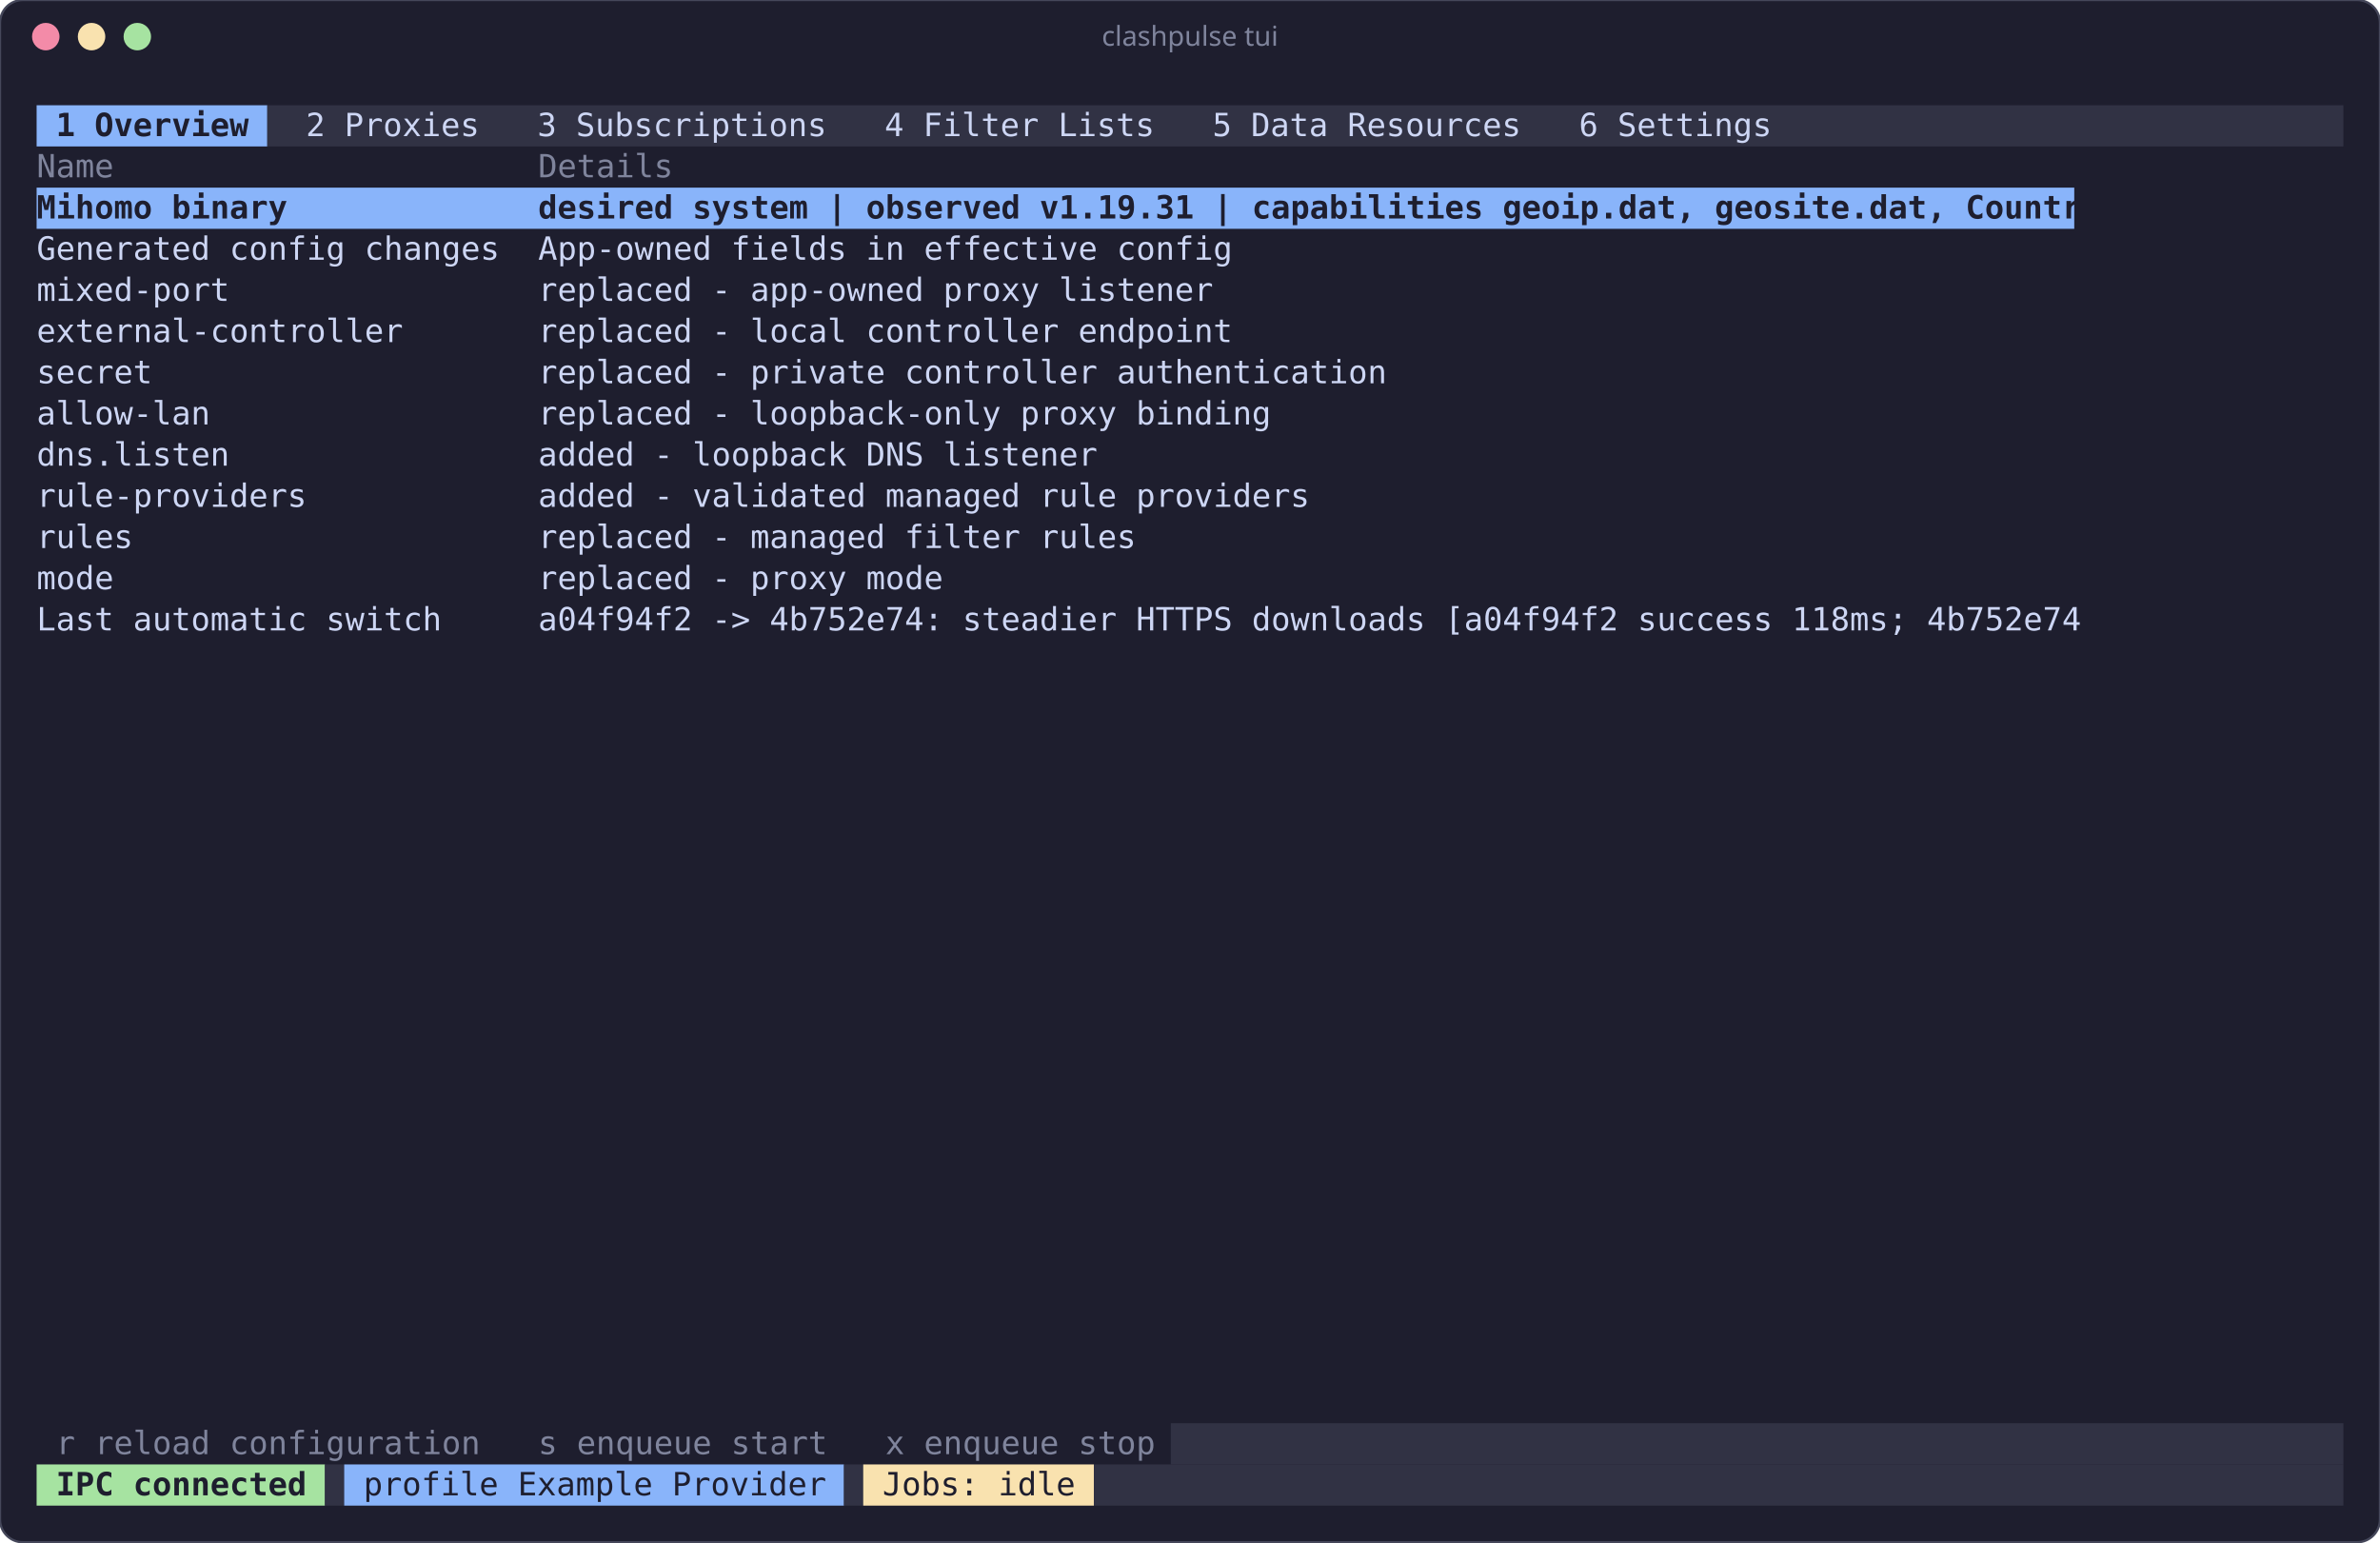
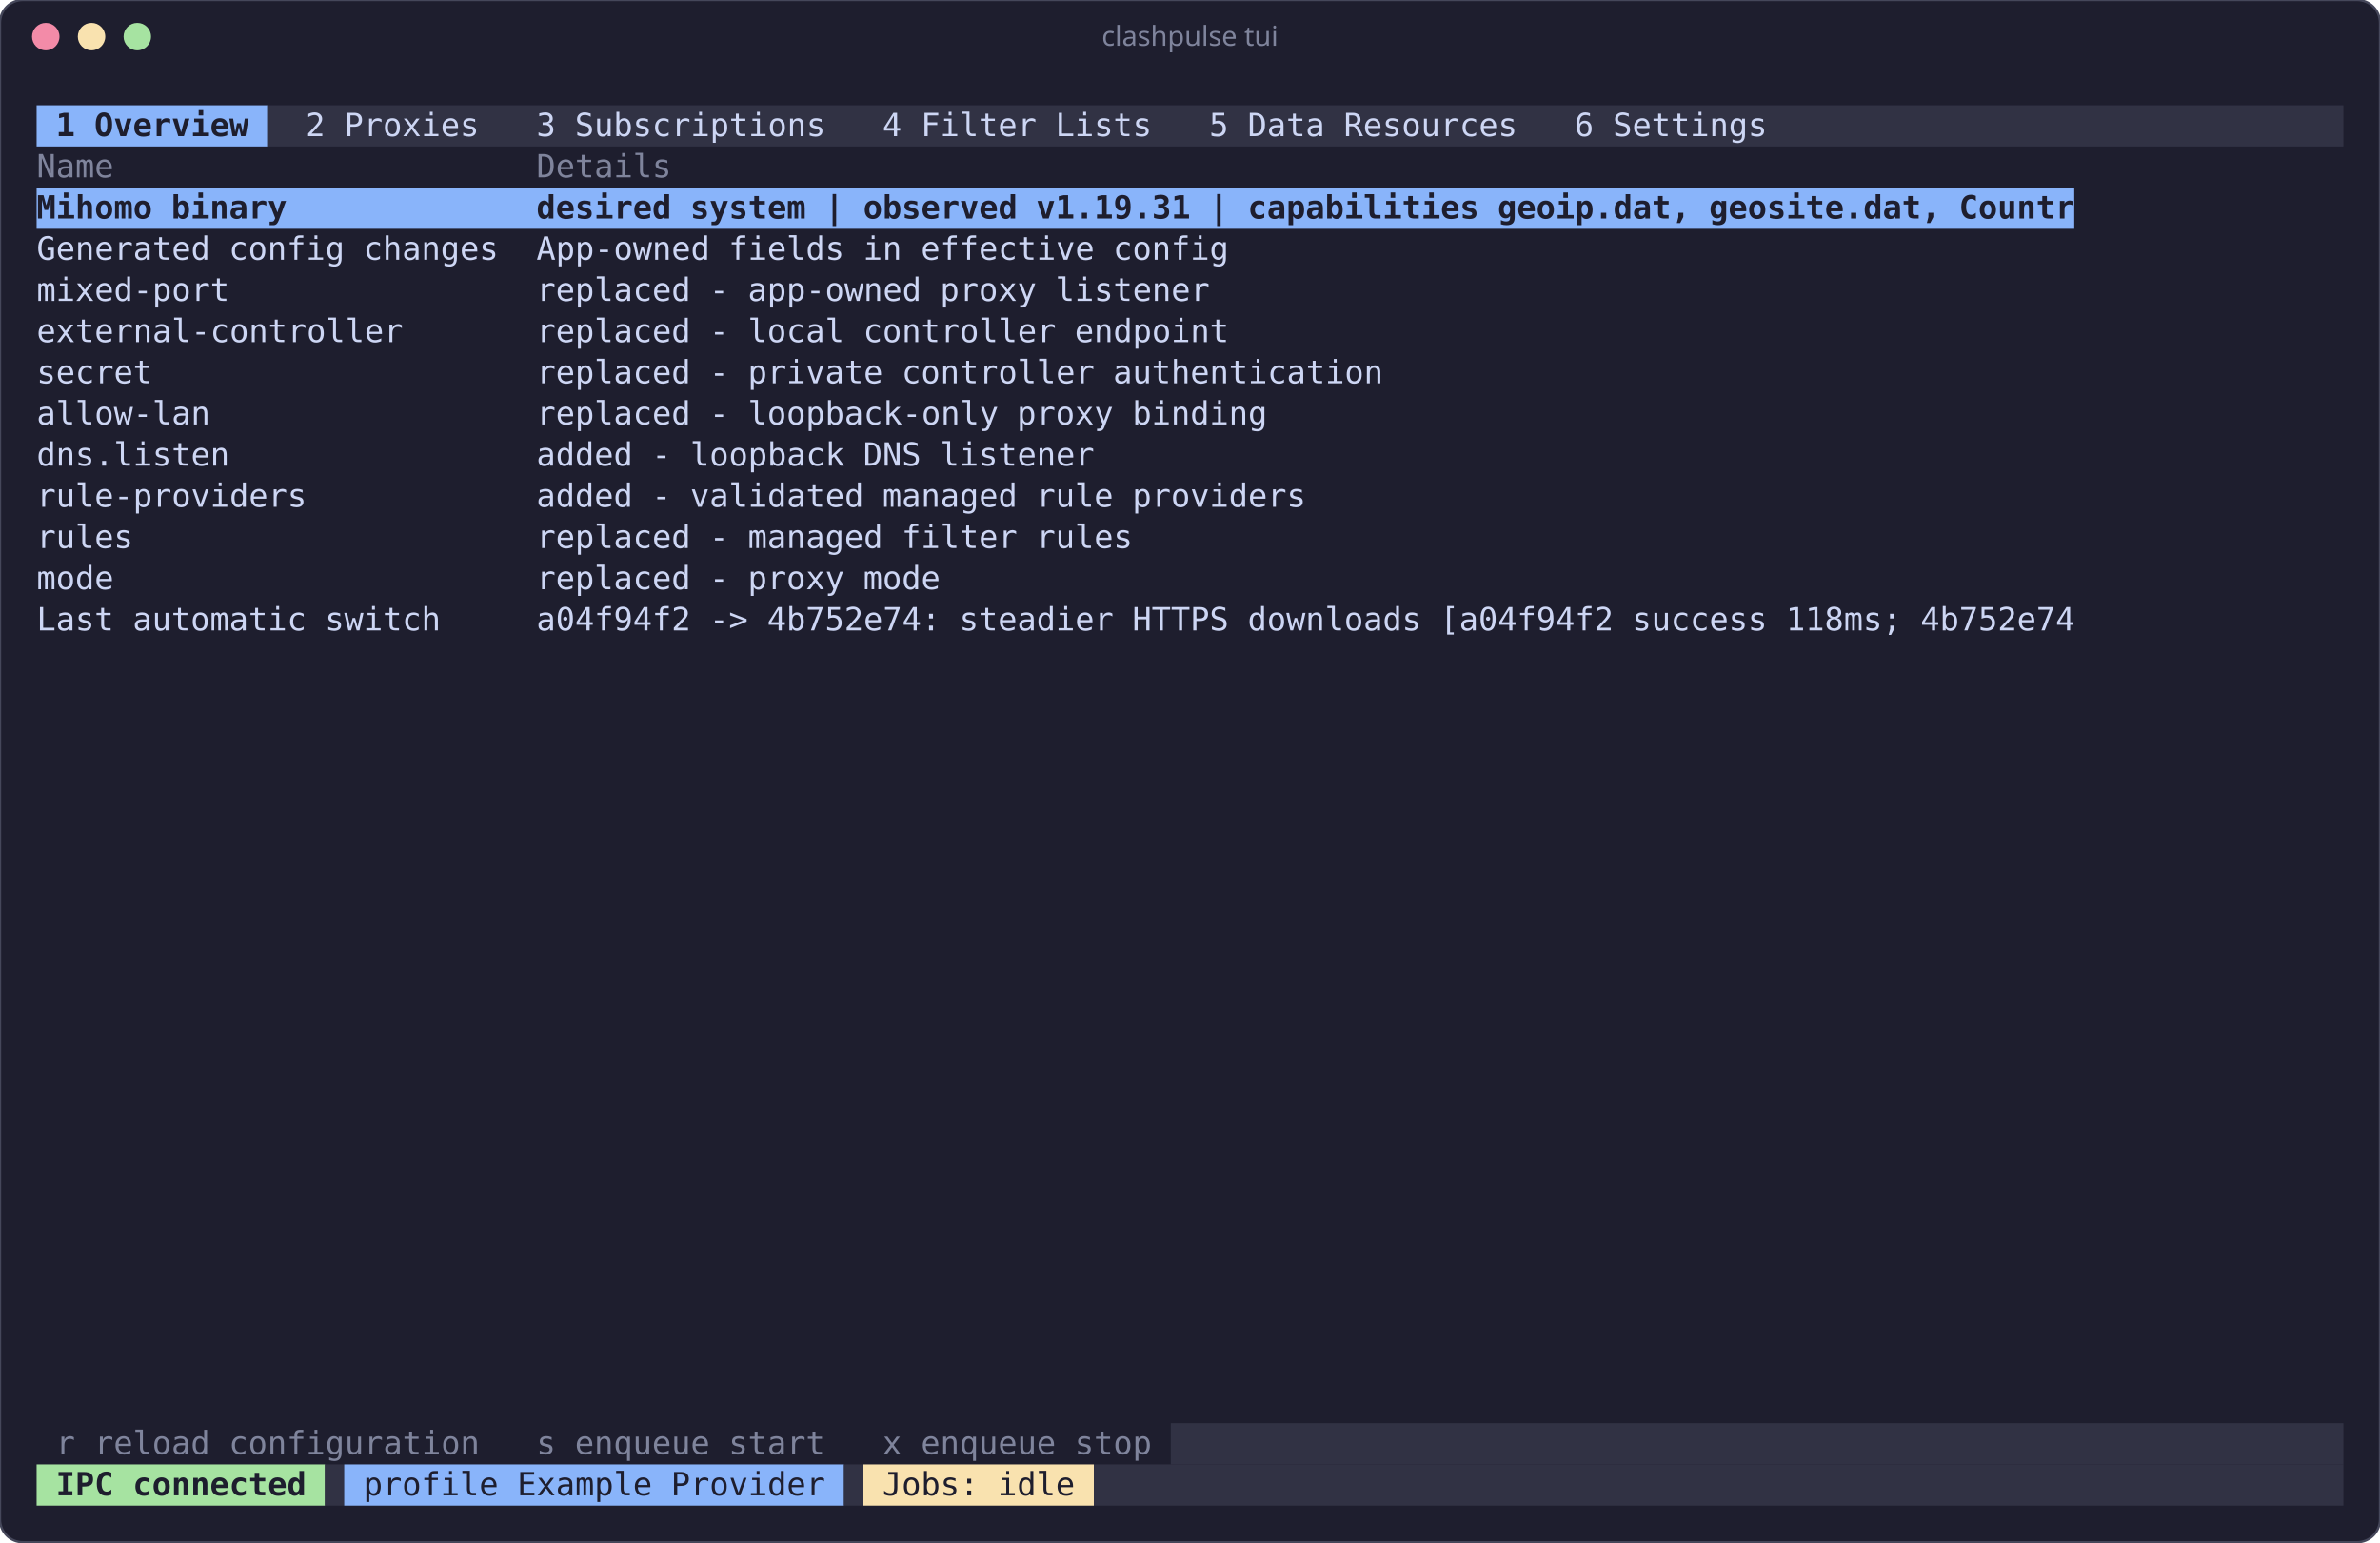
<svg xmlns="http://www.w3.org/2000/svg" width="1040" height="674" viewBox="0 0 1040 674">
  <rect width="1040" height="674" rx="10" fill="#1e1e2e" stroke="#45475a" />
  <circle cx="20" cy="16" r="6" fill="#f38ba8" />
  <circle cx="40" cy="16" r="6" fill="#f9e2af" />
  <circle cx="60" cy="16" r="6" fill="#a6e3a1" />
  <text x="520" y="20" fill="#7f849c" font-family="sans-serif" font-size="12" text-anchor="middle">clashpulse tui</text>
-   <g transform="translate(16 46)" font-family="ui-monospace, 'JetBrains Mono', 'DejaVu Sans Mono', Menlo, Consolas, monospace" font-size="14" xml:space="preserve">
+   <g transform="translate(16 46)" font-family="ui-monospace, 'JetBrains Mono', 'DejaVu Sans Mono', Menlo, Consolas, monospace" font-size="14">
    <rect x="0" y="0" width="100.8" height="18" fill="#89b4fa" />
    <rect x="100.8" y="0" width="907.2" height="18" fill="#313244" />
-     <text x="0" y="13.5" fill="#1e1e2e" font-weight="bold" textLength="100.8" lengthAdjust="spacingAndGlyphs"> 1 Overview </text>
-     <text x="100.8" y="13.5" fill="#cdd6f4" textLength="907.2" lengthAdjust="spacingAndGlyphs">  2 Proxies   3 Subscriptions   4 Filter Lists   5 Data Resources   6 Settings                              </text>
-     <text x="0" y="31.5" fill="#7f849c" textLength="890.4" lengthAdjust="spacingAndGlyphs">Name                      Details                                                                         </text>
+     <text x="8.4" y="13.5" fill="#1e1e2e" font-weight="bold" textLength="8.4" lengthAdjust="spacingAndGlyphs">1</text>
+     <text x="25.2" y="13.5" fill="#1e1e2e" font-weight="bold" textLength="67.2" lengthAdjust="spacingAndGlyphs">Overview</text>
+     <text x="117.6" y="13.5" fill="#cdd6f4" textLength="8.4" lengthAdjust="spacingAndGlyphs">2</text>
+     <text x="134.4" y="13.5" fill="#cdd6f4" textLength="58.8" lengthAdjust="spacingAndGlyphs">Proxies</text>
+     <text x="218.4" y="13.5" fill="#cdd6f4" textLength="8.4" lengthAdjust="spacingAndGlyphs">3</text>
+     <text x="235.2" y="13.5" fill="#cdd6f4" textLength="109.2" lengthAdjust="spacingAndGlyphs">Subscriptions</text>
+     <text x="369.6" y="13.5" fill="#cdd6f4" textLength="8.4" lengthAdjust="spacingAndGlyphs">4</text>
+     <text x="386.4" y="13.5" fill="#cdd6f4" textLength="50.4" lengthAdjust="spacingAndGlyphs">Filter</text>
+     <text x="445.2" y="13.5" fill="#cdd6f4" textLength="42" lengthAdjust="spacingAndGlyphs">Lists</text>
+     <text x="512.4" y="13.5" fill="#cdd6f4" textLength="8.4" lengthAdjust="spacingAndGlyphs">5</text>
+     <text x="529.2" y="13.5" fill="#cdd6f4" textLength="33.6" lengthAdjust="spacingAndGlyphs">Data</text>
+     <text x="571.2" y="13.5" fill="#cdd6f4" textLength="75.6" lengthAdjust="spacingAndGlyphs">Resources</text>
+     <text x="672" y="13.5" fill="#cdd6f4" textLength="8.4" lengthAdjust="spacingAndGlyphs">6</text>
+     <text x="688.8" y="13.5" fill="#cdd6f4" textLength="67.2" lengthAdjust="spacingAndGlyphs">Settings</text>
+     <text x="0" y="31.5" fill="#7f849c" textLength="33.6" lengthAdjust="spacingAndGlyphs">Name</text>
+     <text x="218.4" y="31.5" fill="#7f849c" textLength="58.8" lengthAdjust="spacingAndGlyphs">Details</text>
    <rect x="0" y="36" width="890.4" height="18" fill="#89b4fa" />
-     <text x="0" y="49.5" fill="#1e1e2e" font-weight="bold" textLength="890.4" lengthAdjust="spacingAndGlyphs">Mihomo binary             desired system | observed v1.19.31 | capabilities geoip.dat, geosite.dat, Countr</text>
-     <text x="0" y="67.5" fill="#cdd6f4" textLength="1008" lengthAdjust="spacingAndGlyphs">Generated config changes  App-owned fields in effective config                                                          </text>
-     <text x="0" y="85.5" fill="#cdd6f4" textLength="1008" lengthAdjust="spacingAndGlyphs">mixed-port                replaced - app-owned proxy listener                                                           </text>
-     <text x="0" y="103.5" fill="#cdd6f4" textLength="1008" lengthAdjust="spacingAndGlyphs">external-controller       replaced - local controller endpoint                                                          </text>
-     <text x="0" y="121.5" fill="#cdd6f4" textLength="1008" lengthAdjust="spacingAndGlyphs">secret                    replaced - private controller authentication                                                  </text>
-     <text x="0" y="139.5" fill="#cdd6f4" textLength="1008" lengthAdjust="spacingAndGlyphs">allow-lan                 replaced - loopback-only proxy binding                                                        </text>
-     <text x="0" y="157.5" fill="#cdd6f4" textLength="1008" lengthAdjust="spacingAndGlyphs">dns.listen                added - loopback DNS listener                                                                 </text>
-     <text x="0" y="175.5" fill="#cdd6f4" textLength="1008" lengthAdjust="spacingAndGlyphs">rule-providers            added - validated managed rule providers                                                      </text>
-     <text x="0" y="193.5" fill="#cdd6f4" textLength="1008" lengthAdjust="spacingAndGlyphs">rules                     replaced - managed filter rules                                                               </text>
-     <text x="0" y="211.5" fill="#cdd6f4" textLength="1008" lengthAdjust="spacingAndGlyphs">mode                      replaced - proxy mode                                                                         </text>
-     <text x="0" y="229.5" fill="#cdd6f4" textLength="1008" lengthAdjust="spacingAndGlyphs">Last automatic switch     a04f94f2 -&gt; 4b752e74: steadier HTTPS downloads [a04f94f2 success 118ms; 4b752e74              </text>
+     <text x="0" y="49.5" fill="#1e1e2e" font-weight="bold" textLength="50.4" lengthAdjust="spacingAndGlyphs">Mihomo</text>
+     <text x="58.8" y="49.5" fill="#1e1e2e" font-weight="bold" textLength="50.4" lengthAdjust="spacingAndGlyphs">binary</text>
+     <text x="218.4" y="49.5" fill="#1e1e2e" font-weight="bold" textLength="58.8" lengthAdjust="spacingAndGlyphs">desired</text>
+     <text x="285.6" y="49.5" fill="#1e1e2e" font-weight="bold" textLength="50.4" lengthAdjust="spacingAndGlyphs">system</text>
+     <text x="344.4" y="49.5" fill="#1e1e2e" font-weight="bold" textLength="8.4" lengthAdjust="spacingAndGlyphs">|</text>
+     <text x="361.2" y="49.5" fill="#1e1e2e" font-weight="bold" textLength="67.2" lengthAdjust="spacingAndGlyphs">observed</text>
+     <text x="436.8" y="49.5" fill="#1e1e2e" font-weight="bold" textLength="67.2" lengthAdjust="spacingAndGlyphs">v1.19.31</text>
+     <text x="512.4" y="49.5" fill="#1e1e2e" font-weight="bold" textLength="8.4" lengthAdjust="spacingAndGlyphs">|</text>
+     <text x="529.2" y="49.5" fill="#1e1e2e" font-weight="bold" textLength="100.8" lengthAdjust="spacingAndGlyphs">capabilities</text>
+     <text x="638.4" y="49.5" fill="#1e1e2e" font-weight="bold" textLength="84" lengthAdjust="spacingAndGlyphs">geoip.dat,</text>
+     <text x="730.8" y="49.5" fill="#1e1e2e" font-weight="bold" textLength="100.8" lengthAdjust="spacingAndGlyphs">geosite.dat,</text>
+     <text x="840" y="49.5" fill="#1e1e2e" font-weight="bold" textLength="50.4" lengthAdjust="spacingAndGlyphs">Countr</text>
+     <text x="0" y="67.5" fill="#cdd6f4" textLength="75.6" lengthAdjust="spacingAndGlyphs">Generated</text>
+     <text x="84" y="67.5" fill="#cdd6f4" textLength="50.4" lengthAdjust="spacingAndGlyphs">config</text>
+     <text x="142.8" y="67.5" fill="#cdd6f4" textLength="58.8" lengthAdjust="spacingAndGlyphs">changes</text>
+     <text x="218.4" y="67.5" fill="#cdd6f4" textLength="75.6" lengthAdjust="spacingAndGlyphs">App-owned</text>
+     <text x="302.4" y="67.5" fill="#cdd6f4" textLength="50.4" lengthAdjust="spacingAndGlyphs">fields</text>
+     <text x="361.2" y="67.5" fill="#cdd6f4" textLength="16.8" lengthAdjust="spacingAndGlyphs">in</text>
+     <text x="386.4" y="67.5" fill="#cdd6f4" textLength="75.6" lengthAdjust="spacingAndGlyphs">effective</text>
+     <text x="470.4" y="67.5" fill="#cdd6f4" textLength="50.4" lengthAdjust="spacingAndGlyphs">config</text>
+     <text x="0" y="85.5" fill="#cdd6f4" textLength="84" lengthAdjust="spacingAndGlyphs">mixed-port</text>
+     <text x="218.4" y="85.5" fill="#cdd6f4" textLength="67.2" lengthAdjust="spacingAndGlyphs">replaced</text>
+     <text x="294" y="85.5" fill="#cdd6f4" textLength="8.4" lengthAdjust="spacingAndGlyphs">-</text>
+     <text x="310.8" y="85.5" fill="#cdd6f4" textLength="75.6" lengthAdjust="spacingAndGlyphs">app-owned</text>
+     <text x="394.8" y="85.5" fill="#cdd6f4" textLength="42" lengthAdjust="spacingAndGlyphs">proxy</text>
+     <text x="445.2" y="85.5" fill="#cdd6f4" textLength="67.2" lengthAdjust="spacingAndGlyphs">listener</text>
+     <text x="0" y="103.5" fill="#cdd6f4" textLength="159.6" lengthAdjust="spacingAndGlyphs">external-controller</text>
+     <text x="218.4" y="103.5" fill="#cdd6f4" textLength="67.2" lengthAdjust="spacingAndGlyphs">replaced</text>
+     <text x="294" y="103.5" fill="#cdd6f4" textLength="8.4" lengthAdjust="spacingAndGlyphs">-</text>
+     <text x="310.8" y="103.5" fill="#cdd6f4" textLength="42" lengthAdjust="spacingAndGlyphs">local</text>
+     <text x="361.2" y="103.5" fill="#cdd6f4" textLength="84" lengthAdjust="spacingAndGlyphs">controller</text>
+     <text x="453.6" y="103.5" fill="#cdd6f4" textLength="67.2" lengthAdjust="spacingAndGlyphs">endpoint</text>
+     <text x="0" y="121.5" fill="#cdd6f4" textLength="50.4" lengthAdjust="spacingAndGlyphs">secret</text>
+     <text x="218.4" y="121.5" fill="#cdd6f4" textLength="67.2" lengthAdjust="spacingAndGlyphs">replaced</text>
+     <text x="294" y="121.5" fill="#cdd6f4" textLength="8.4" lengthAdjust="spacingAndGlyphs">-</text>
+     <text x="310.8" y="121.5" fill="#cdd6f4" textLength="58.8" lengthAdjust="spacingAndGlyphs">private</text>
+     <text x="378" y="121.5" fill="#cdd6f4" textLength="84" lengthAdjust="spacingAndGlyphs">controller</text>
+     <text x="470.4" y="121.5" fill="#cdd6f4" textLength="117.6" lengthAdjust="spacingAndGlyphs">authentication</text>
+     <text x="0" y="139.5" fill="#cdd6f4" textLength="75.6" lengthAdjust="spacingAndGlyphs">allow-lan</text>
+     <text x="218.4" y="139.5" fill="#cdd6f4" textLength="67.2" lengthAdjust="spacingAndGlyphs">replaced</text>
+     <text x="294" y="139.5" fill="#cdd6f4" textLength="8.4" lengthAdjust="spacingAndGlyphs">-</text>
+     <text x="310.8" y="139.5" fill="#cdd6f4" textLength="109.2" lengthAdjust="spacingAndGlyphs">loopback-only</text>
+     <text x="428.4" y="139.5" fill="#cdd6f4" textLength="42" lengthAdjust="spacingAndGlyphs">proxy</text>
+     <text x="478.8" y="139.5" fill="#cdd6f4" textLength="58.8" lengthAdjust="spacingAndGlyphs">binding</text>
+     <text x="0" y="157.5" fill="#cdd6f4" textLength="84" lengthAdjust="spacingAndGlyphs">dns.listen</text>
+     <text x="218.4" y="157.5" fill="#cdd6f4" textLength="42" lengthAdjust="spacingAndGlyphs">added</text>
+     <text x="268.8" y="157.5" fill="#cdd6f4" textLength="8.4" lengthAdjust="spacingAndGlyphs">-</text>
+     <text x="285.6" y="157.5" fill="#cdd6f4" textLength="67.2" lengthAdjust="spacingAndGlyphs">loopback</text>
+     <text x="361.2" y="157.5" fill="#cdd6f4" textLength="25.2" lengthAdjust="spacingAndGlyphs">DNS</text>
+     <text x="394.8" y="157.5" fill="#cdd6f4" textLength="67.2" lengthAdjust="spacingAndGlyphs">listener</text>
+     <text x="0" y="175.5" fill="#cdd6f4" textLength="117.6" lengthAdjust="spacingAndGlyphs">rule-providers</text>
+     <text x="218.4" y="175.5" fill="#cdd6f4" textLength="42" lengthAdjust="spacingAndGlyphs">added</text>
+     <text x="268.8" y="175.5" fill="#cdd6f4" textLength="8.4" lengthAdjust="spacingAndGlyphs">-</text>
+     <text x="285.6" y="175.5" fill="#cdd6f4" textLength="75.6" lengthAdjust="spacingAndGlyphs">validated</text>
+     <text x="369.6" y="175.5" fill="#cdd6f4" textLength="58.8" lengthAdjust="spacingAndGlyphs">managed</text>
+     <text x="436.8" y="175.5" fill="#cdd6f4" textLength="33.6" lengthAdjust="spacingAndGlyphs">rule</text>
+     <text x="478.8" y="175.5" fill="#cdd6f4" textLength="75.6" lengthAdjust="spacingAndGlyphs">providers</text>
+     <text x="0" y="193.5" fill="#cdd6f4" textLength="42" lengthAdjust="spacingAndGlyphs">rules</text>
+     <text x="218.4" y="193.5" fill="#cdd6f4" textLength="67.2" lengthAdjust="spacingAndGlyphs">replaced</text>
+     <text x="294" y="193.5" fill="#cdd6f4" textLength="8.4" lengthAdjust="spacingAndGlyphs">-</text>
+     <text x="310.8" y="193.5" fill="#cdd6f4" textLength="58.8" lengthAdjust="spacingAndGlyphs">managed</text>
+     <text x="378" y="193.5" fill="#cdd6f4" textLength="50.4" lengthAdjust="spacingAndGlyphs">filter</text>
+     <text x="436.8" y="193.5" fill="#cdd6f4" textLength="42" lengthAdjust="spacingAndGlyphs">rules</text>
+     <text x="0" y="211.5" fill="#cdd6f4" textLength="33.6" lengthAdjust="spacingAndGlyphs">mode</text>
+     <text x="218.4" y="211.5" fill="#cdd6f4" textLength="67.2" lengthAdjust="spacingAndGlyphs">replaced</text>
+     <text x="294" y="211.5" fill="#cdd6f4" textLength="8.4" lengthAdjust="spacingAndGlyphs">-</text>
+     <text x="310.8" y="211.5" fill="#cdd6f4" textLength="42" lengthAdjust="spacingAndGlyphs">proxy</text>
+     <text x="361.2" y="211.5" fill="#cdd6f4" textLength="33.6" lengthAdjust="spacingAndGlyphs">mode</text>
+     <text x="0" y="229.5" fill="#cdd6f4" textLength="33.6" lengthAdjust="spacingAndGlyphs">Last</text>
+     <text x="42" y="229.5" fill="#cdd6f4" textLength="75.6" lengthAdjust="spacingAndGlyphs">automatic</text>
+     <text x="126" y="229.5" fill="#cdd6f4" textLength="50.4" lengthAdjust="spacingAndGlyphs">switch</text>
+     <text x="218.4" y="229.5" fill="#cdd6f4" textLength="67.2" lengthAdjust="spacingAndGlyphs">a04f94f2</text>
+     <text x="294" y="229.5" fill="#cdd6f4" textLength="16.8" lengthAdjust="spacingAndGlyphs">-&gt;</text>
+     <text x="319.2" y="229.5" fill="#cdd6f4" textLength="75.6" lengthAdjust="spacingAndGlyphs">4b752e74:</text>
+     <text x="403.2" y="229.5" fill="#cdd6f4" textLength="67.2" lengthAdjust="spacingAndGlyphs">steadier</text>
+     <text x="478.8" y="229.5" fill="#cdd6f4" textLength="42" lengthAdjust="spacingAndGlyphs">HTTPS</text>
+     <text x="529.2" y="229.5" fill="#cdd6f4" textLength="75.6" lengthAdjust="spacingAndGlyphs">downloads</text>
+     <text x="613.2" y="229.5" fill="#cdd6f4" textLength="75.6" lengthAdjust="spacingAndGlyphs">[a04f94f2</text>
+     <text x="697.2" y="229.5" fill="#cdd6f4" textLength="58.8" lengthAdjust="spacingAndGlyphs">success</text>
+     <text x="764.4" y="229.5" fill="#cdd6f4" textLength="50.4" lengthAdjust="spacingAndGlyphs">118ms;</text>
+     <text x="823.2" y="229.5" fill="#cdd6f4" textLength="67.2" lengthAdjust="spacingAndGlyphs">4b752e74</text>
    <rect x="495.6" y="576" width="512.4" height="18" fill="#313244" />
-     <text x="0" y="589.5" fill="#7f849c" textLength="495.6" lengthAdjust="spacingAndGlyphs"> r reload configuration   s enqueue start   x enqueue stop </text>
+     <text x="8.4" y="589.5" fill="#7f849c" textLength="8.4" lengthAdjust="spacingAndGlyphs">r</text>
+     <text x="25.2" y="589.5" fill="#7f849c" textLength="50.4" lengthAdjust="spacingAndGlyphs">reload</text>
+     <text x="84" y="589.5" fill="#7f849c" textLength="109.2" lengthAdjust="spacingAndGlyphs">configuration</text>
+     <text x="218.4" y="589.5" fill="#7f849c" textLength="8.4" lengthAdjust="spacingAndGlyphs">s</text>
+     <text x="235.2" y="589.5" fill="#7f849c" textLength="58.8" lengthAdjust="spacingAndGlyphs">enqueue</text>
+     <text x="302.4" y="589.5" fill="#7f849c" textLength="42" lengthAdjust="spacingAndGlyphs">start</text>
+     <text x="369.6" y="589.5" fill="#7f849c" textLength="8.4" lengthAdjust="spacingAndGlyphs">x</text>
+     <text x="386.4" y="589.5" fill="#7f849c" textLength="58.8" lengthAdjust="spacingAndGlyphs">enqueue</text>
+     <text x="453.6" y="589.5" fill="#7f849c" textLength="33.6" lengthAdjust="spacingAndGlyphs">stop</text>
    <rect x="0" y="594" width="126" height="18" fill="#a6e3a1" />
    <rect x="126" y="594" width="8.4" height="18" fill="#313244" />
    <rect x="134.4" y="594" width="218.4" height="18" fill="#89b4fa" />
    <rect x="352.8" y="594" width="8.4" height="18" fill="#313244" />
    <rect x="361.2" y="594" width="100.8" height="18" fill="#f9e2af" />
    <rect x="462" y="594" width="546" height="18" fill="#313244" />
-     <text x="0" y="607.5" fill="#1e1e2e" font-weight="bold" textLength="126" lengthAdjust="spacingAndGlyphs"> IPC connected </text>
-     <text x="134.4" y="607.5" fill="#1e1e2e" textLength="218.4" lengthAdjust="spacingAndGlyphs"> profile Example Provider </text>
-     <text x="361.2" y="607.5" fill="#1e1e2e" textLength="100.8" lengthAdjust="spacingAndGlyphs"> Jobs: idle </text>
+     <text x="8.4" y="607.5" fill="#1e1e2e" font-weight="bold" textLength="25.2" lengthAdjust="spacingAndGlyphs">IPC</text>
+     <text x="42" y="607.5" fill="#1e1e2e" font-weight="bold" textLength="75.6" lengthAdjust="spacingAndGlyphs">connected</text>
+     <text x="142.8" y="607.5" fill="#1e1e2e" textLength="58.8" lengthAdjust="spacingAndGlyphs">profile</text>
+     <text x="210" y="607.5" fill="#1e1e2e" textLength="58.8" lengthAdjust="spacingAndGlyphs">Example</text>
+     <text x="277.2" y="607.5" fill="#1e1e2e" textLength="67.2" lengthAdjust="spacingAndGlyphs">Provider</text>
+     <text x="369.6" y="607.5" fill="#1e1e2e" textLength="42" lengthAdjust="spacingAndGlyphs">Jobs:</text>
+     <text x="420" y="607.5" fill="#1e1e2e" textLength="33.6" lengthAdjust="spacingAndGlyphs">idle</text>
  </g>
</svg>
